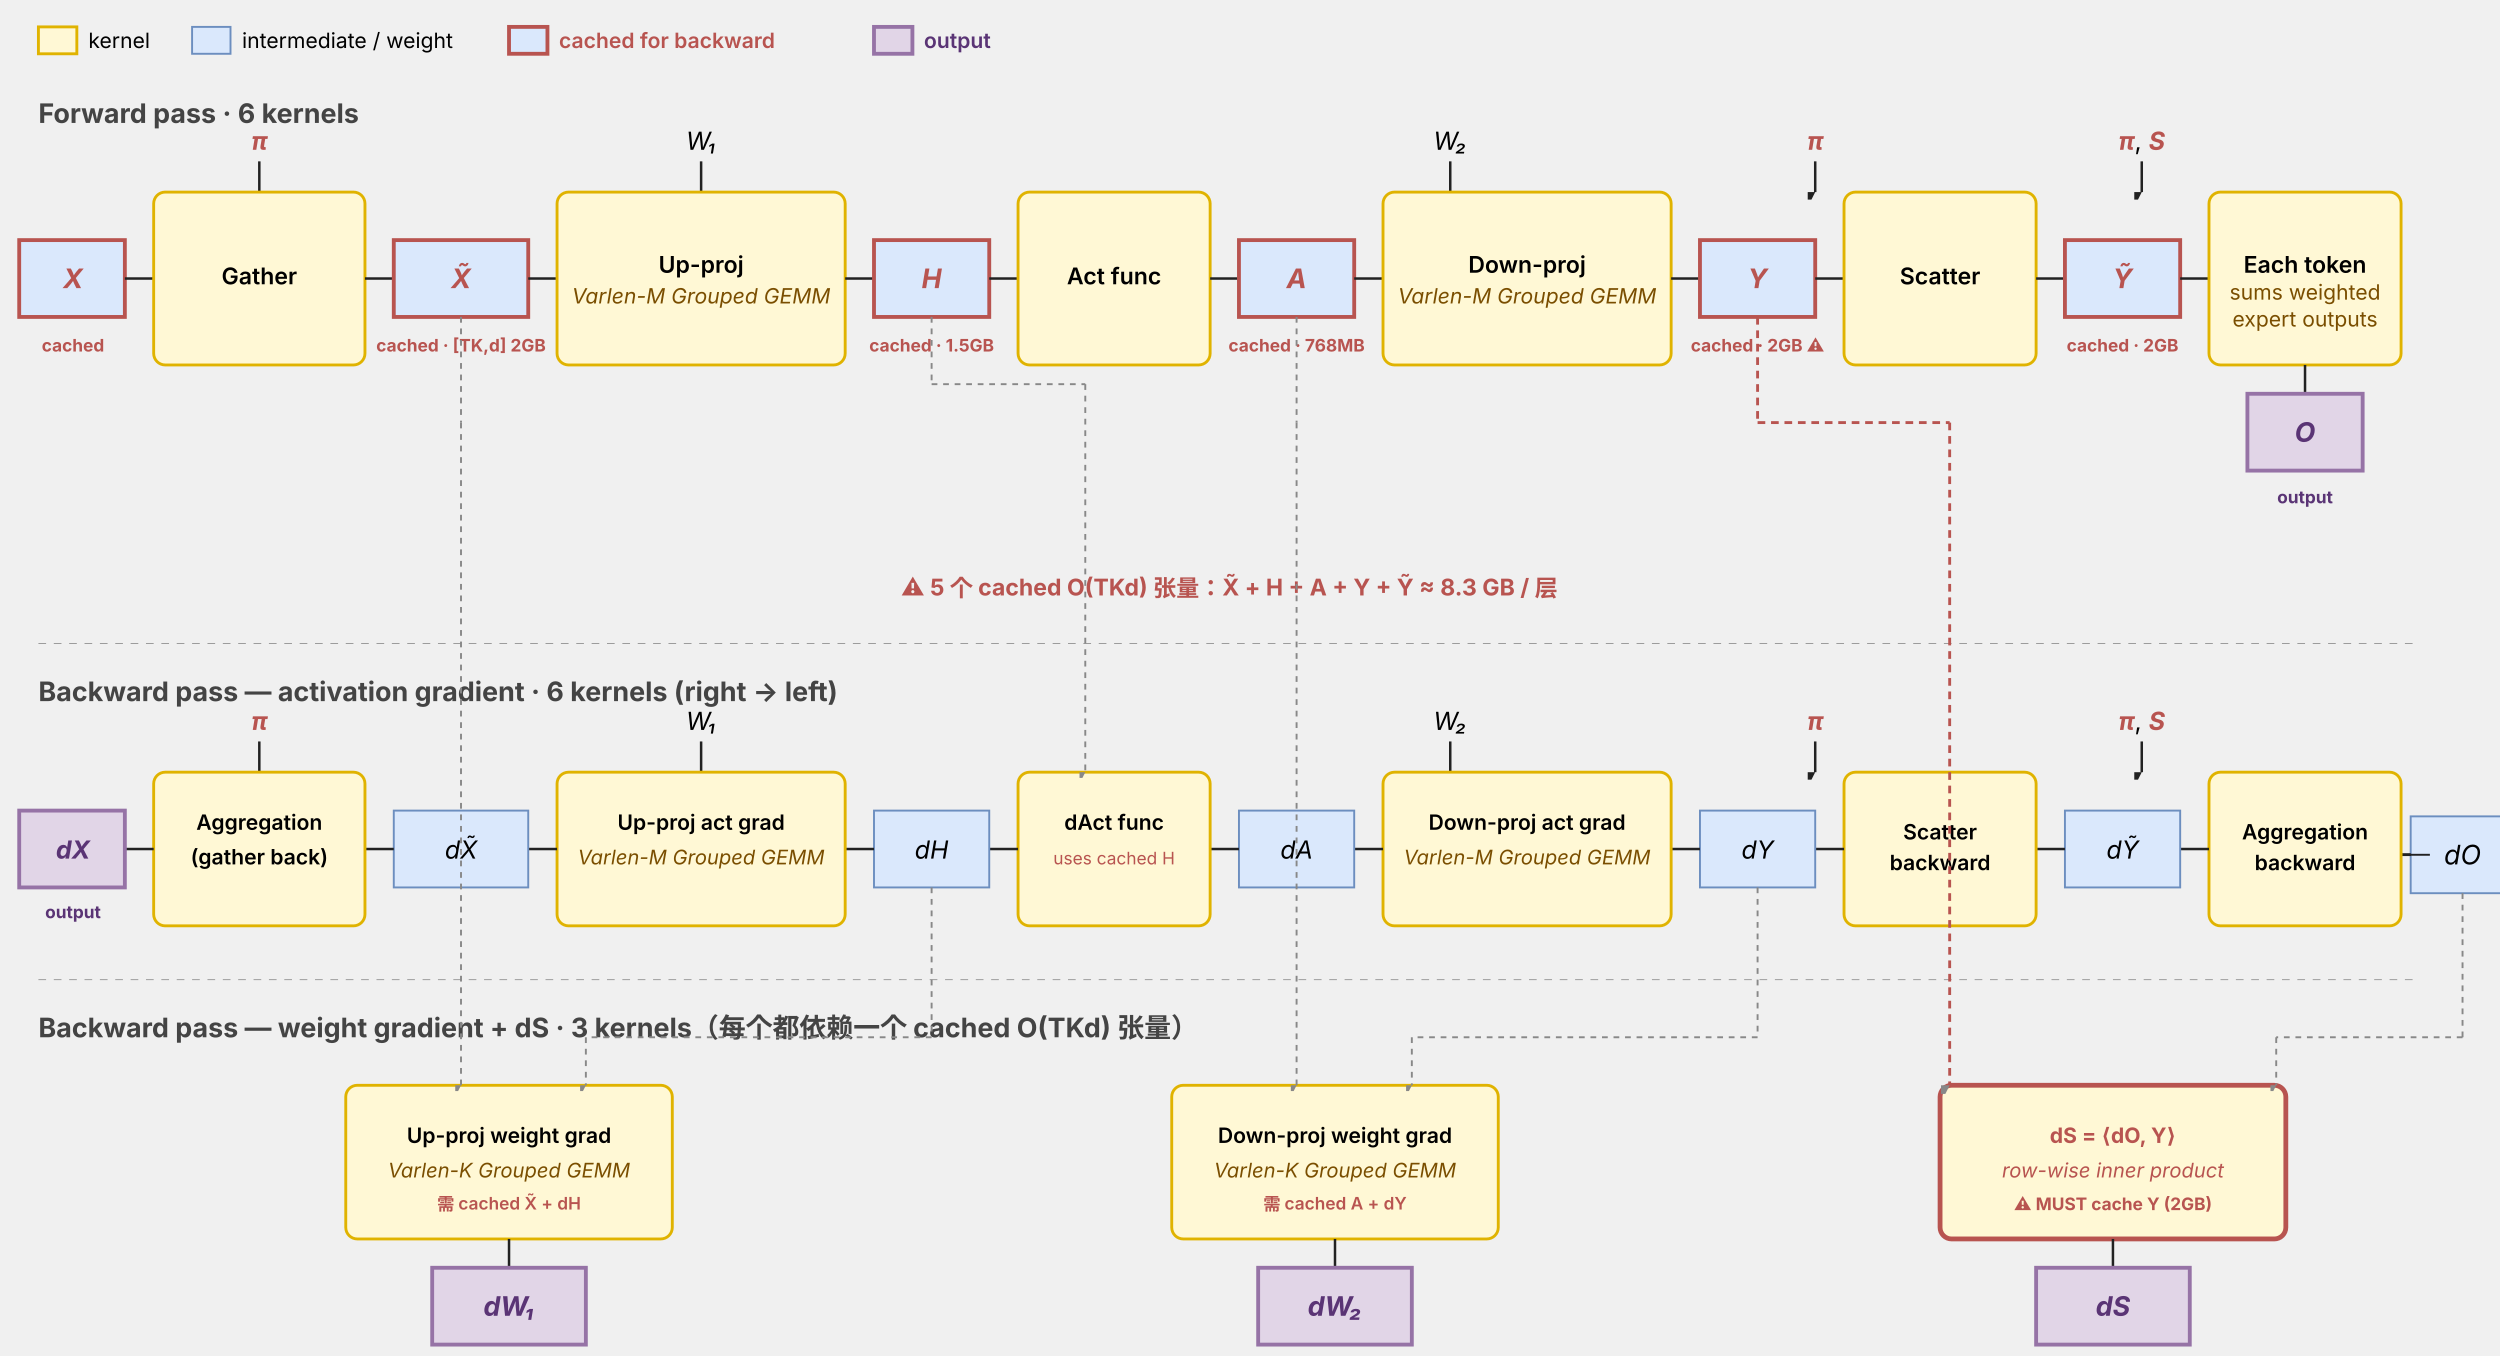
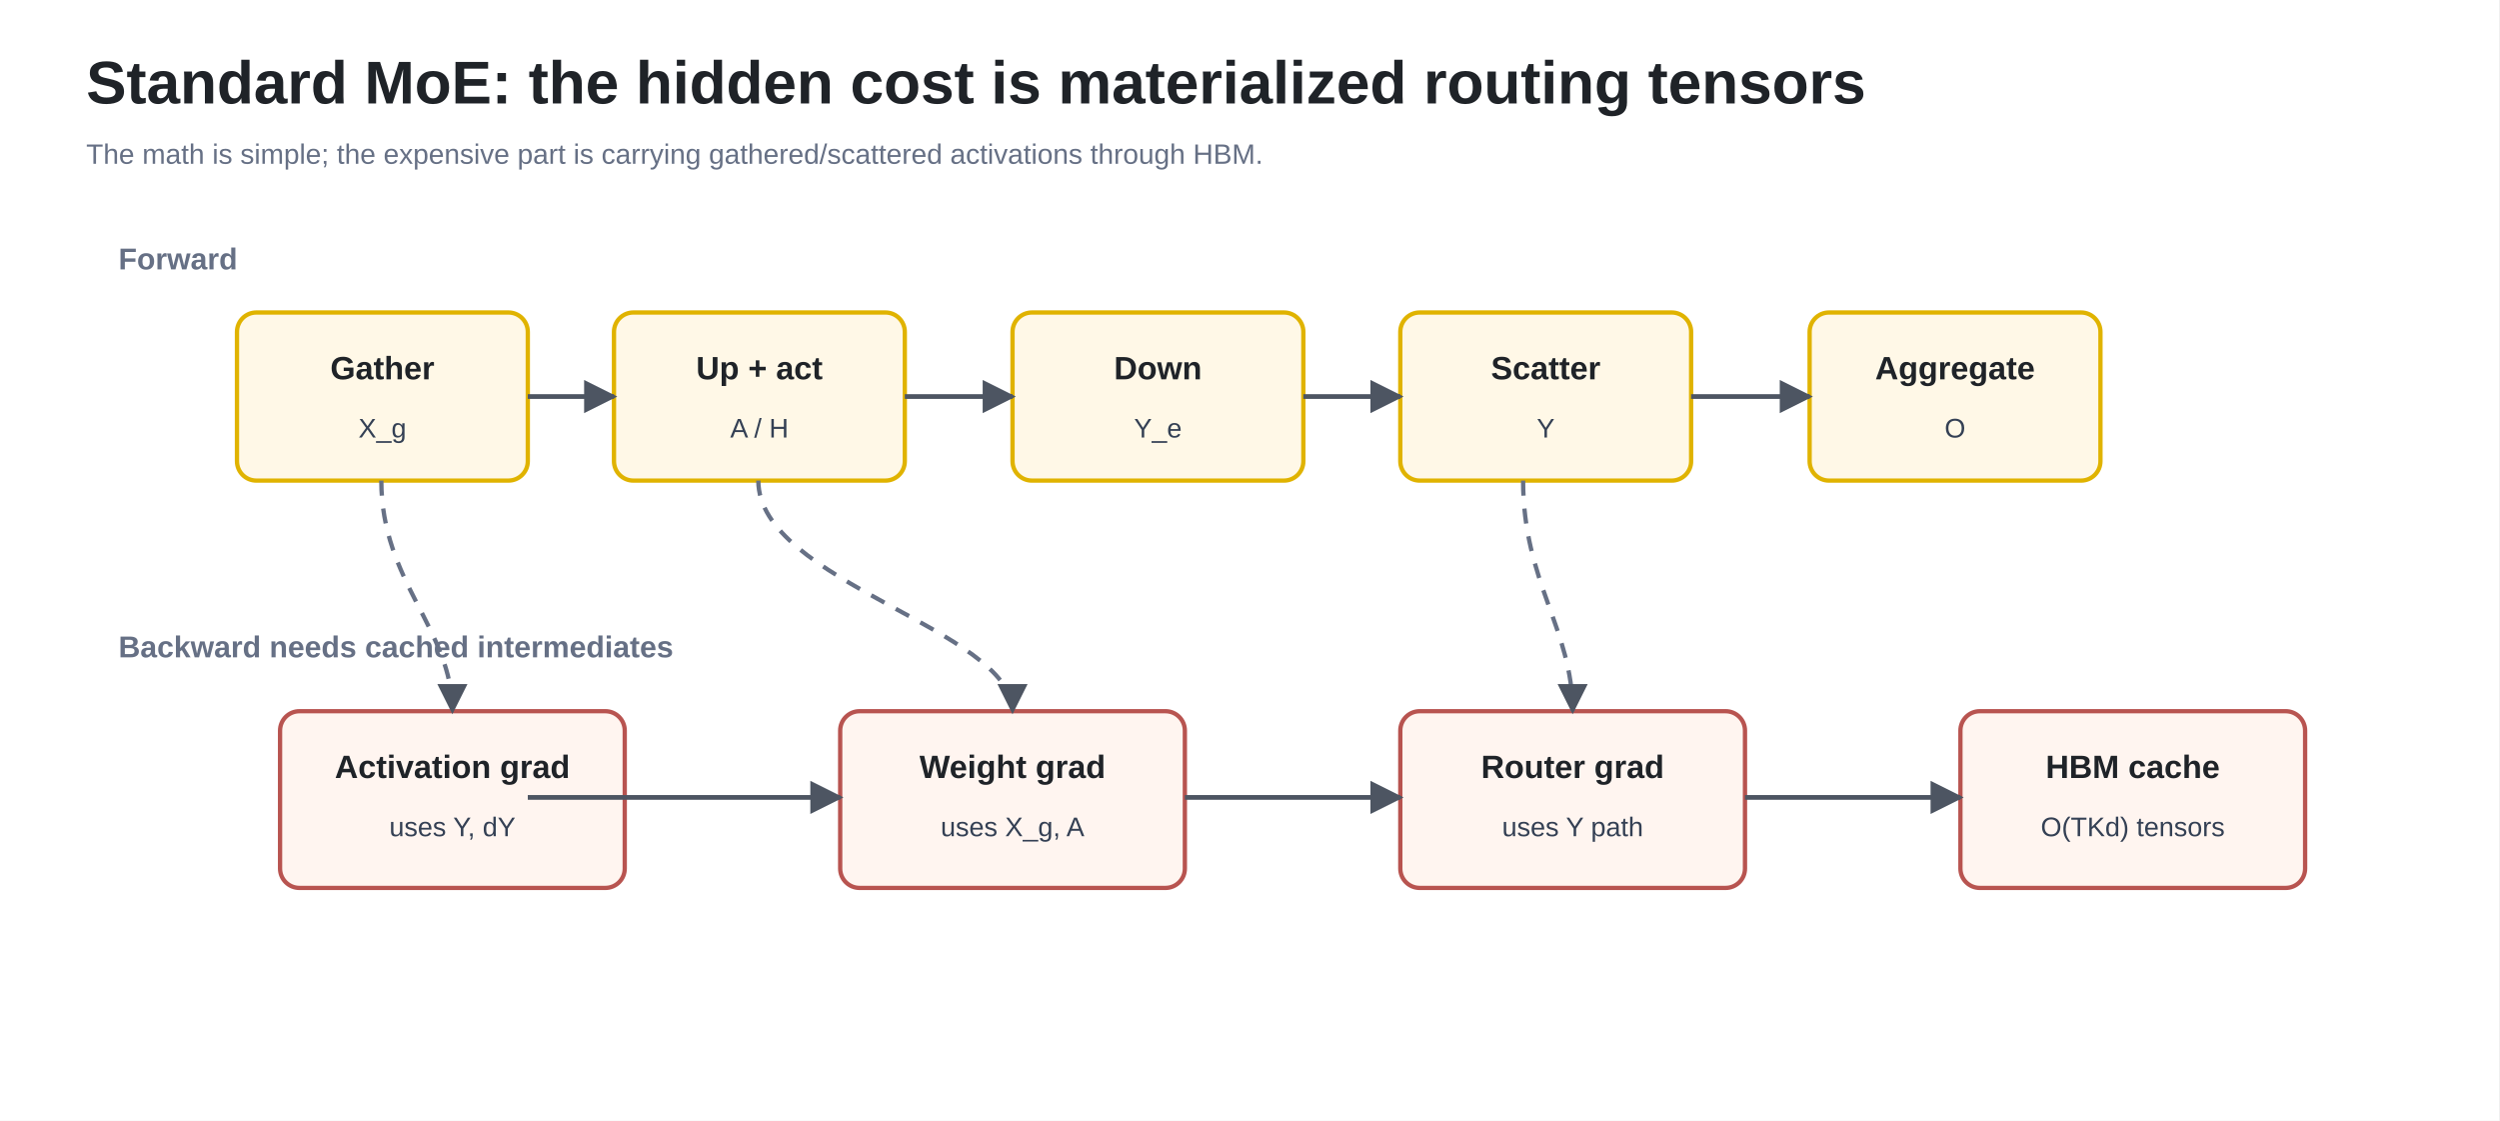
- <svg xmlns="http://www.w3.org/2000/svg" style="width:100%;height:auto;background:#fffefb;border:1px solid #d9b860;border-radius:4px;font-family:-apple-system,sans-serif;" viewbox="0 0 1280 740">
+ <svg xmlns="http://www.w3.org/2000/svg" viewBox="0 0 1160 520">
  <defs>
-     <marker id="arrk" markerheight="7" markerwidth="7" orient="auto" refx="9" refy="5" viewbox="0 0 10 10">
-       <path d="M0,0 L10,5 L0,10 z" fill="#222" />
+     <marker id="arrow" viewBox="0 0 10 10" refX="9" refY="5" markerWidth="7" markerHeight="7" orient="auto-start-reverse">
+       <path d="M0,0 L10,5 L0,10 z" fill="#4d5562" />
    </marker>
-     <marker id="arrkr" markerheight="6" markerwidth="6" orient="auto" refx="9" refy="5" viewbox="0 0 10 10">
-       <path d="M0,0 L10,5 L0,10 z" fill="#888" />
-     </marker>
+     <style>
+       text{font-family:Arial,Helvetica,sans-serif;fill:#1f2328}
+       .title{font-size:28px;font-weight:700}
+       .subtitle{font-size:13px;fill:#667085}
+       .lane{font-size:14px;font-weight:700;fill:#667085}
+       .head{font-size:15px;font-weight:700}
+       .small{font-size:12.5px;fill:#344054}
+       .formula{font-family:Georgia,"Times New Roman",serif;font-size:21px;font-style:italic}
+       .sub{font-size:12px;baseline-shift:sub}
+       .box{stroke-width:2}
+       .thin{stroke-width:1.4}
+       .edge{stroke:#4d5562;stroke-width:2.2;fill:none;marker-end:url(#arrow)}
+       .dash{stroke:#667085;stroke-width:2;fill:none;stroke-dasharray:7 6;marker-end:url(#arrow)}
+       .cache{fill:#fff5f0;stroke:#b85450;stroke-width:1.6}
+       .io{fill:#fff;stroke:#d0d7de;stroke-width:1.4}
+     </style>
  </defs>
-   <g font-size="11">
-     <rect fill="#fff8d5" height="14" stroke="#e0b300" stroke-width="1.5" width="20" x="20" y="14" />
-     <text x="46" y="25">kernel</text>
-     <rect fill="#dae8fc" height="14" stroke="#6c8ebf" width="20" x="100" y="14" />
-     <text x="126" y="25">intermediate / weight</text>
-     <rect fill="#dae8fc" height="14" stroke="#b85450" stroke-width="2" width="20" x="265" y="14" />
-     <text fill="#b85450" font-weight="600" x="291" y="25">cached for backward</text>
-     <rect fill="#e1d5e7" height="14" stroke="#9673a6" stroke-width="2" width="20" x="455" y="14" />
-     <text fill="#5a3475" font-weight="600" x="481" y="25">output</text>
-   </g>
-   <text fill="#444" font-size="14" font-weight="700" x="20" y="64">Forward pass · 6 kernels</text>
-   <text fill="#b85450" font-size="13" font-style="italic" font-weight="700" text-anchor="middle" x="135" y="78">π</text>
-   <line marker-end="url(#arrk)" stroke="#222" stroke-width="1.3" x1="135" x2="135" y1="84" y2="100" />
-   <text font-size="13" font-style="italic" text-anchor="middle" x="365" y="78">W₁</text>
-   <line marker-end="url(#arrk)" stroke="#222" stroke-width="1.3" x1="365" x2="365" y1="84" y2="100" />
-   <text font-size="13" font-style="italic" text-anchor="middle" x="755" y="78">W₂</text>
-   <line marker-end="url(#arrk)" stroke="#222" stroke-width="1.3" x1="755" x2="755" y1="84" y2="100" />
-   <text fill="#b85450" font-size="13" font-style="italic" font-weight="700" text-anchor="middle" x="945" y="78">π</text>
-   <line marker-end="url(#arrk)" stroke="#222" stroke-width="1.3" x1="945" x2="945" y1="84" y2="100" />
-   <text font-size="13" text-anchor="middle" x="1115" y="78">
-     <tspan fill="#b85450" font-style="italic" font-weight="700">π</tspan>, <tspan fill="#b85450" font-style="italic" font-weight="700">S</tspan>
-   </text>
-   <line marker-end="url(#arrk)" stroke="#222" stroke-width="1.3" x1="1115" x2="1115" y1="84" y2="100" />
-   <rect fill="#dae8fc" height="40" stroke="#b85450" stroke-width="2" width="55" x="10" y="125" />
-   <text fill="#b85450" font-size="14" font-style="italic" font-weight="700" text-anchor="middle" x="38" y="150">X</text>
-   <text fill="#b85450" font-size="9" font-weight="700" text-anchor="middle" x="38" y="183">cached</text>
-   <line marker-end="url(#arrk)" stroke="#222" stroke-width="1.3" x1="65" x2="80" y1="145" y2="145" />
-   <rect fill="#fff8d5" height="90" rx="6" stroke="#e0b300" stroke-width="1.5" width="110" x="80" y="100" />
-   <text font-size="12" font-weight="600" text-anchor="middle" x="135" y="148">Gather</text>
-   <line marker-end="url(#arrk)" stroke="#222" stroke-width="1.3" x1="190" x2="205" y1="145" y2="145" />
-   <rect fill="#dae8fc" height="40" stroke="#b85450" stroke-width="2" width="70" x="205" y="125" />
-   <text fill="#b85450" font-size="14" font-style="italic" font-weight="700" text-anchor="middle" x="240" y="150">X̃</text>
-   <text fill="#b85450" font-size="9" font-weight="700" text-anchor="middle" x="240" y="183">cached · [TK,d] 2GB</text>
-   <line marker-end="url(#arrk)" stroke="#222" stroke-width="1.3" x1="275" x2="290" y1="145" y2="145" />
-   <rect fill="#fff8d5" height="90" rx="6" stroke="#e0b300" stroke-width="1.5" width="150" x="290" y="100" />
-   <text font-size="12" font-weight="600" text-anchor="middle" x="365" y="142">Up-proj</text>
-   <text fill="#7a4e00" font-size="11" font-style="italic" text-anchor="middle" x="365" y="158">Varlen-M Grouped GEMM</text>
-   <line marker-end="url(#arrk)" stroke="#222" stroke-width="1.3" x1="440" x2="455" y1="145" y2="145" />
-   <rect fill="#dae8fc" height="40" stroke="#b85450" stroke-width="2" width="60" x="455" y="125" />
-   <text fill="#b85450" font-size="14" font-style="italic" font-weight="700" text-anchor="middle" x="485" y="150">H</text>
-   <text fill="#b85450" font-size="9" font-weight="700" text-anchor="middle" x="485" y="183">cached · 1.5GB</text>
-   <line marker-end="url(#arrk)" stroke="#222" stroke-width="1.3" x1="515" x2="530" y1="145" y2="145" />
-   <rect fill="#fff8d5" height="90" rx="6" stroke="#e0b300" stroke-width="1.5" width="100" x="530" y="100" />
-   <text font-size="12" font-weight="600" text-anchor="middle" x="580" y="148">Act func</text>
-   <line marker-end="url(#arrk)" stroke="#222" stroke-width="1.3" x1="630" x2="645" y1="145" y2="145" />
-   <rect fill="#dae8fc" height="40" stroke="#b85450" stroke-width="2" width="60" x="645" y="125" />
-   <text fill="#b85450" font-size="14" font-style="italic" font-weight="700" text-anchor="middle" x="675" y="150">A</text>
-   <text fill="#b85450" font-size="9" font-weight="700" text-anchor="middle" x="675" y="183">cached · 768MB</text>
-   <line stroke="none" x1="705" x2="680" y1="145" y2="145" />
-   <line marker-end="url(#arrk)" stroke="#222" stroke-width="1.3" x1="705" x2="720" y1="145" y2="145" />
-   <rect fill="#fff8d5" height="90" rx="6" stroke="#e0b300" stroke-width="1.5" width="150" x="720" y="100" />
-   <text font-size="12" font-weight="600" text-anchor="middle" x="795" y="142">Down-proj</text>
-   <text fill="#7a4e00" font-size="11" font-style="italic" text-anchor="middle" x="795" y="158">Varlen-M Grouped GEMM</text>
-   <line marker-end="url(#arrk)" stroke="#222" stroke-width="1.3" x1="870" x2="885" y1="145" y2="145" />
-   <rect fill="#dae8fc" height="40" stroke="#b85450" stroke-width="2" width="60" x="885" y="125" />
-   <text fill="#b85450" font-size="14" font-style="italic" font-weight="700" text-anchor="middle" x="915" y="150">Y</text>
-   <text fill="#b85450" font-size="9" font-weight="700" text-anchor="middle" x="915" y="183">cached · 2GB ⚠</text>
-   <line marker-end="url(#arrk)" stroke="#222" stroke-width="1.3" x1="945" x2="960" y1="145" y2="145" />
-   <rect fill="#fff8d5" height="90" rx="6" stroke="#e0b300" stroke-width="1.5" width="100" x="960" y="100" />
-   <text font-size="12" font-weight="600" text-anchor="middle" x="1010" y="148">Scatter</text>
-   <line marker-end="url(#arrk)" stroke="#222" stroke-width="1.3" x1="1060" x2="1075" y1="145" y2="145" />
-   <rect fill="#dae8fc" height="40" stroke="#b85450" stroke-width="2" width="60" x="1075" y="125" />
-   <text fill="#b85450" font-size="14" font-style="italic" font-weight="700" text-anchor="middle" x="1105" y="150">Ỹ</text>
-   <text fill="#b85450" font-size="9" font-weight="700" text-anchor="middle" x="1105" y="183">cached · 2GB</text>
-   <line marker-end="url(#arrk)" stroke="#222" stroke-width="1.3" x1="1135" x2="1150" y1="145" y2="145" />
-   <rect fill="#fff8d5" height="90" rx="6" stroke="#e0b300" stroke-width="1.5" width="100" x="1150" y="100" />
-   <text font-size="12" font-weight="600" text-anchor="middle" x="1200" y="142">Each token</text>
-   <text fill="#7a4e00" font-size="11" text-anchor="middle" x="1200" y="156">sums weighted</text>
-   <text fill="#7a4e00" font-size="11" text-anchor="middle" x="1200" y="170">expert outputs</text>
-   <line marker-end="url(#arrk)" stroke="#222" stroke-width="1.3" x1="1200" x2="1200" y1="190" y2="205" />
-   <rect fill="#e1d5e7" height="40" stroke="#9673a6" stroke-width="2" width="60" x="1170" y="205" />
-   <text fill="#5a3475" font-size="14" font-style="italic" font-weight="700" text-anchor="middle" x="1200" y="230">O</text>
-   <text fill="#5a3475" font-size="9" font-weight="700" text-anchor="middle" x="1200" y="262">output</text>
-   <text fill="#b85450" font-size="12" font-weight="700" text-anchor="middle" x="640" y="310">⚠ 5 个 cached O(TKd) 张量：X̃ + H + A + Y + Ỹ ≈ 8.3 GB / 层</text>
-   <line stroke="#999" stroke-dasharray="4,4" stroke-width="0.5" x1="20" x2="1260" y1="335" y2="335" />
-   <text fill="#444" font-size="14" font-weight="700" x="20" y="365">Backward pass — activation gradient · 6 kernels (right → left)</text>
-   <text font-size="13" font-style="italic" text-anchor="middle" x="755" y="380">W₂</text>
-   <line marker-end="url(#arrk)" stroke="#222" stroke-width="1.3" x1="755" x2="755" y1="386" y2="402" />
-   <text font-size="13" font-style="italic" text-anchor="middle" x="365" y="380">W₁</text>
-   <line marker-end="url(#arrk)" stroke="#222" stroke-width="1.3" x1="365" x2="365" y1="386" y2="402" />
-   <text font-size="13" text-anchor="middle" x="1115" y="380">
-     <tspan fill="#b85450" font-style="italic" font-weight="700">π</tspan>, <tspan fill="#b85450" font-style="italic" font-weight="700">S</tspan>
-   </text>
-   <line marker-end="url(#arrk)" stroke="#222" stroke-width="1.3" x1="1115" x2="1115" y1="386" y2="402" />
-   <text fill="#b85450" font-size="13" font-style="italic" font-weight="700" text-anchor="middle" x="945" y="380">π</text>
-   <line marker-end="url(#arrk)" stroke="#222" stroke-width="1.3" x1="945" x2="945" y1="386" y2="402" />
-   <text fill="#b85450" font-size="13" font-style="italic" font-weight="700" text-anchor="middle" x="135" y="380">π</text>
-   <line marker-end="url(#arrk)" stroke="#222" stroke-width="1.3" x1="135" x2="135" y1="386" y2="402" />
-   <rect fill="#dae8fc" height="40" stroke="#6c8ebf" width="55" x="1255" y="425" />
-   <text font-size="14" font-style="italic" text-anchor="middle" x="1282" y="450">dO</text>
-   <line stroke="none" x1="1255" x2="1250" y1="445" y2="445" />
-   <line stroke="#222" stroke-width="1.3" x1="1255" x2="1250" y1="445" y2="445" />
-   <line stroke="#222" x1="1255" x2="1250" y1="445" y2="445" />
-   <line stroke="#222" x1="1250" x2="1265" y1="445" y2="445" />
-   <line x1="1250" x2="1250" y1="445" y2="445" />
-   <line marker-end="url(#arrk)" stroke="#222" stroke-width="1.3" x1="1255" x2="1250" y1="445" y2="445" />
-   <rect fill="#fff8d5" height="80" rx="6" stroke="#e0b300" stroke-width="1.5" width="100" x="1150" y="402" />
-   <text font-size="11" font-weight="600" text-anchor="middle" x="1200" y="437">Aggregation</text>
-   <text font-size="11" font-weight="600" text-anchor="middle" x="1200" y="453">backward</text>
-   <line marker-end="url(#arrk)" stroke="#222" stroke-width="1.3" x1="1150" x2="1135" y1="442" y2="442" />
-   <rect fill="#dae8fc" height="40" stroke="#6c8ebf" width="60" x="1075" y="422" />
-   <text font-size="13" font-style="italic" text-anchor="middle" x="1105" y="447">dỸ</text>
-   <line marker-end="url(#arrk)" stroke="#222" stroke-width="1.3" x1="1075" x2="1060" y1="442" y2="442" />
-   <rect fill="#fff8d5" height="80" rx="6" stroke="#e0b300" stroke-width="1.5" width="100" x="960" y="402" />
-   <text font-size="11" font-weight="600" text-anchor="middle" x="1010" y="437">Scatter</text>
-   <text font-size="11" font-weight="600" text-anchor="middle" x="1010" y="453">backward</text>
-   <line marker-end="url(#arrk)" stroke="#222" stroke-width="1.3" x1="960" x2="945" y1="442" y2="442" />
-   <rect fill="#dae8fc" height="40" stroke="#6c8ebf" width="60" x="885" y="422" />
-   <text font-size="13" font-style="italic" text-anchor="middle" x="915" y="447">dY</text>
-   <line marker-end="url(#arrk)" stroke="#222" stroke-width="1.3" x1="885" x2="870" y1="442" y2="442" />
-   <rect fill="#fff8d5" height="80" rx="6" stroke="#e0b300" stroke-width="1.5" width="150" x="720" y="402" />
-   <text font-size="11" font-weight="600" text-anchor="middle" x="795" y="432">Down-proj act grad</text>
-   <text fill="#7a4e00" font-size="10.5" font-style="italic" text-anchor="middle" x="795" y="450">Varlen-M Grouped GEMM</text>
-   <line marker-end="url(#arrk)" stroke="#222" stroke-width="1.3" x1="720" x2="705" y1="442" y2="442" />
-   <rect fill="#dae8fc" height="40" stroke="#6c8ebf" width="60" x="645" y="422" />
-   <text font-size="13" font-style="italic" text-anchor="middle" x="675" y="447">dA</text>
-   <line marker-end="url(#arrk)" stroke="#222" stroke-width="1.3" x1="645" x2="630" y1="442" y2="442" />
-   <rect fill="#fff8d5" height="80" rx="6" stroke="#e0b300" stroke-width="1.5" width="100" x="530" y="402" />
-   <text font-size="11" font-weight="600" text-anchor="middle" x="580" y="432">dAct func</text>
-   <text fill="#b85450" font-size="9" text-anchor="middle" x="580" y="450">uses cached H</text>
-   <line marker-end="url(#arrk)" stroke="#222" stroke-width="1.3" x1="530" x2="515" y1="442" y2="442" />
-   <line fill="none" stroke="#888" stroke-dasharray="3,3" stroke-width="1" x1="485" x2="485" y1="165" y2="200" />
-   <line fill="none" stroke="#888" stroke-dasharray="3,3" stroke-width="1" x1="485" x2="565" y1="200" y2="200" />
-   <line fill="none" marker-end="url(#arrkr)" stroke="#888" stroke-dasharray="3,3" stroke-width="1" x1="565" x2="565" y1="200" y2="402" />
-   <rect fill="#dae8fc" height="40" stroke="#6c8ebf" width="60" x="455" y="422" />
-   <text font-size="13" font-style="italic" text-anchor="middle" x="485" y="447">dH</text>
-   <line marker-end="url(#arrk)" stroke="#222" stroke-width="1.3" x1="455" x2="440" y1="442" y2="442" />
-   <rect fill="#fff8d5" height="80" rx="6" stroke="#e0b300" stroke-width="1.5" width="150" x="290" y="402" />
-   <text font-size="11" font-weight="600" text-anchor="middle" x="365" y="432">Up-proj act grad</text>
-   <text fill="#7a4e00" font-size="10.5" font-style="italic" text-anchor="middle" x="365" y="450">Varlen-M Grouped GEMM</text>
-   <line marker-end="url(#arrk)" stroke="#222" stroke-width="1.3" x1="290" x2="275" y1="442" y2="442" />
-   <rect fill="#dae8fc" height="40" stroke="#6c8ebf" width="70" x="205" y="422" />
-   <text font-size="13" font-style="italic" text-anchor="middle" x="240" y="447">dX̃</text>
-   <line marker-end="url(#arrk)" stroke="#222" stroke-width="1.3" x1="205" x2="190" y1="442" y2="442" />
-   <rect fill="#fff8d5" height="80" rx="6" stroke="#e0b300" stroke-width="1.5" width="110" x="80" y="402" />
-   <text font-size="11" font-weight="600" text-anchor="middle" x="135" y="432">Aggregation</text>
-   <text font-size="11" font-weight="600" text-anchor="middle" x="135" y="450">(gather back)</text>
-   <line marker-end="url(#arrk)" stroke="#222" stroke-width="1.3" x1="80" x2="65" y1="442" y2="442" />
-   <rect fill="#e1d5e7" height="40" stroke="#9673a6" stroke-width="2" width="55" x="10" y="422" />
-   <text fill="#5a3475" font-size="13" font-style="italic" font-weight="700" text-anchor="middle" x="38" y="447">dX</text>
-   <text fill="#5a3475" font-size="9" font-weight="700" text-anchor="middle" x="38" y="478">output</text>
-   <line stroke="#999" stroke-dasharray="4,4" stroke-width="0.5" x1="20" x2="1260" y1="510" y2="510" />
-   <text fill="#444" font-size="14" font-weight="700" x="20" y="540">Backward pass — weight gradient + dS · 3 kernels（每个都依赖一个 cached O(TKd) 张量）</text>
-   <rect fill="#fff8d5" height="80" rx="6" stroke="#e0b300" stroke-width="1.5" width="170" x="180" y="565" />
-   <text font-size="11" font-weight="600" text-anchor="middle" x="265" y="595">Up-proj weight grad</text>
-   <text fill="#7a4e00" font-size="10.5" font-style="italic" text-anchor="middle" x="265" y="613">Varlen-K Grouped GEMM</text>
-   <text fill="#b85450" font-size="9" font-weight="600" text-anchor="middle" x="265" y="630">需 cached X̃ + dH</text>
-   <line marker-end="url(#arrk)" stroke="#222" stroke-width="1.3" x1="265" x2="265" y1="645" y2="660" />
-   <line fill="none" stroke="#888" stroke-dasharray="3,3" stroke-width="1" x1="485" x2="485" y1="462" y2="540" />
-   <line fill="none" stroke="#888" stroke-dasharray="3,3" stroke-width="1" x1="485" x2="305" y1="540" y2="540" />
-   <line fill="none" marker-end="url(#arrkr)" stroke="#888" stroke-dasharray="3,3" stroke-width="1" x1="305" x2="305" y1="540" y2="565" />
-   <line fill="none" stroke="#888" stroke-dasharray="3,3" stroke-width="1" x1="240" x2="240" y1="165" y2="220" />
-   <line fill="none" marker-end="url(#arrkr)" stroke="#888" stroke-dasharray="3,3" stroke-width="1" x1="240" x2="240" y1="220" y2="565" />
-   <rect fill="#e1d5e7" height="40" stroke="#9673a6" stroke-width="2" width="80" x="225" y="660" />
-   <text fill="#5a3475" font-size="14" font-style="italic" font-weight="700" text-anchor="middle" x="265" y="685">dW₁</text>
-   <text fill="#5a3475" font-size="9" font-weight="700" text-anchor="middle" x="265" y="717">output</text>
-   <rect fill="#fff8d5" height="80" rx="6" stroke="#e0b300" stroke-width="1.5" width="170" x="610" y="565" />
-   <text font-size="11" font-weight="600" text-anchor="middle" x="695" y="595">Down-proj weight grad</text>
-   <text fill="#7a4e00" font-size="10.5" font-style="italic" text-anchor="middle" x="695" y="613">Varlen-K Grouped GEMM</text>
-   <text fill="#b85450" font-size="9" font-weight="600" text-anchor="middle" x="695" y="630">需 cached A + dY</text>
-   <line marker-end="url(#arrk)" stroke="#222" stroke-width="1.3" x1="695" x2="695" y1="645" y2="660" />
-   <line fill="none" stroke="#888" stroke-dasharray="3,3" stroke-width="1" x1="915" x2="915" y1="462" y2="540" />
-   <line fill="none" stroke="#888" stroke-dasharray="3,3" stroke-width="1" x1="915" x2="735" y1="540" y2="540" />
-   <line fill="none" marker-end="url(#arrkr)" stroke="#888" stroke-dasharray="3,3" stroke-width="1" x1="735" x2="735" y1="540" y2="565" />
-   <line fill="none" stroke="#888" stroke-dasharray="3,3" stroke-width="1" x1="675" x2="675" y1="165" y2="220" />
-   <line fill="none" marker-end="url(#arrkr)" stroke="#888" stroke-dasharray="3,3" stroke-width="1" x1="675" x2="675" y1="220" y2="565" />
-   <rect fill="#e1d5e7" height="40" stroke="#9673a6" stroke-width="2" width="80" x="655" y="660" />
-   <text fill="#5a3475" font-size="14" font-style="italic" font-weight="700" text-anchor="middle" x="695" y="685">dW₂</text>
-   <text fill="#5a3475" font-size="9" font-weight="700" text-anchor="middle" x="695" y="717">output</text>
-   <rect fill="#fff8d5" height="80" rx="6" stroke="#b85450" stroke-width="2.5" width="180" x="1010" y="565" />
-   <text fill="#b85450" font-size="11" font-weight="700" text-anchor="middle" x="1100" y="595">dS = ⟨dO, Y⟩</text>
-   <text fill="#b85450" font-size="10.5" font-style="italic" text-anchor="middle" x="1100" y="613">row-wise inner product</text>
-   <text fill="#b85450" font-size="9" font-weight="700" text-anchor="middle" x="1100" y="630">⚠ MUST cache Y (2GB)</text>
-   <line marker-end="url(#arrk)" stroke="#222" stroke-width="1.3" x1="1100" x2="1100" y1="645" y2="660" />
-   <line fill="none" stroke="#b85450" stroke-dasharray="4,3" stroke-width="1.5" x1="915" x2="915" y1="165" y2="220" />
-   <line fill="none" stroke="#b85450" stroke-dasharray="4,3" stroke-width="1.5" x1="915" x2="1015" y1="220" y2="220" />
-   <line fill="none" marker-end="url(#arrkr)" stroke="#b85450" stroke-dasharray="4,3" stroke-width="1.5" x1="1015" x2="1015" y1="220" y2="565" />
-   <line fill="none" stroke="#888" stroke-dasharray="3,3" stroke-width="1" x1="1282" x2="1282" y1="465" y2="540" />
-   <line fill="none" stroke="#888" stroke-dasharray="3,3" stroke-width="1" x1="1282" x2="1185" y1="540" y2="540" />
-   <line fill="none" marker-end="url(#arrkr)" stroke="#888" stroke-dasharray="3,3" stroke-width="1" x1="1185" x2="1185" y1="540" y2="565" />
-   <rect fill="#e1d5e7" height="40" stroke="#9673a6" stroke-width="2" width="80" x="1060" y="660" />
-   <text fill="#5a3475" font-size="14" font-style="italic" font-weight="700" text-anchor="middle" x="1100" y="685">dS</text>
-   <text fill="#5a3475" font-size="9" font-weight="700" text-anchor="middle" x="1100" y="717">output</text>
+   <rect width="1160" height="520" fill="#fff" />
+   <text x="40" y="48" class="title">Standard MoE: the hidden cost is materialized routing tensors</text>
+   <text x="40" y="76" class="subtitle">The math is simple; the expensive part is carrying gathered/scattered activations through HBM.</text>
+   <text x="55" y="125" class="lane">Forward</text>
+   <rect x="110" y="145" width="135" height="78" rx="9" fill="#fff8e7" stroke="#e0b300" class="box" />
+   <text x="177.5" y="176" text-anchor="middle" class="head">Gather</text>
+   <text x="177.5" y="203" text-anchor="middle" class="small">X_g</text>
+   <rect x="285" y="145" width="135" height="78" rx="9" fill="#fff8e7" stroke="#e0b300" class="box" />
+   <text x="352.5" y="176" text-anchor="middle" class="head">Up + act</text>
+   <text x="352.5" y="203" text-anchor="middle" class="small">A / H</text>
+   <path d="M245 184 L285 184" class="edge" />
+   <rect x="470" y="145" width="135" height="78" rx="9" fill="#fff8e7" stroke="#e0b300" class="box" />
+   <text x="537.5" y="176" text-anchor="middle" class="head">Down</text>
+   <text x="537.5" y="203" text-anchor="middle" class="small">Y_e</text>
+   <path d="M420 184 L470 184" class="edge" />
+   <rect x="650" y="145" width="135" height="78" rx="9" fill="#fff8e7" stroke="#e0b300" class="box" />
+   <text x="717.5" y="176" text-anchor="middle" class="head">Scatter</text>
+   <text x="717.5" y="203" text-anchor="middle" class="small">Y</text>
+   <path d="M605 184 L650 184" class="edge" />
+   <rect x="840" y="145" width="135" height="78" rx="9" fill="#fff8e7" stroke="#e0b300" class="box" />
+   <text x="907.5" y="176" text-anchor="middle" class="head">Aggregate</text>
+   <text x="907.5" y="203" text-anchor="middle" class="small">O</text>
+   <path d="M785 184 L840 184" class="edge" />
+   <text x="55" y="305" class="lane">Backward needs cached intermediates</text>
+   <rect x="130" y="330" width="160" height="82" rx="9" fill="#fff5f0" stroke="#b85450" class="box" />
+   <text x="210.0" y="361" text-anchor="middle" class="head">Activation grad</text>
+   <text x="210.0" y="388" text-anchor="middle" class="small">uses Y, dY</text>
+   <rect x="390" y="330" width="160" height="82" rx="9" fill="#fff5f0" stroke="#b85450" class="box" />
+   <text x="470.0" y="361" text-anchor="middle" class="head">Weight grad</text>
+   <text x="470.0" y="388" text-anchor="middle" class="small">uses X_g, A</text>
+   <rect x="650" y="330" width="160" height="82" rx="9" fill="#fff5f0" stroke="#b85450" class="box" />
+   <text x="730.0" y="361" text-anchor="middle" class="head">Router grad</text>
+   <text x="730.0" y="388" text-anchor="middle" class="small">uses Y path</text>
+   <rect x="910" y="330" width="160" height="82" rx="9" fill="#fff5f0" stroke="#b85450" class="box" />
+   <text x="990.0" y="361" text-anchor="middle" class="head">HBM cache</text>
+   <text x="990.0" y="388" text-anchor="middle" class="small">O(TKd) tensors</text>
+   <path d="M245 370 L390 370" class="edge" />
+   <path d="M550 370 L650 370" class="edge" />
+   <path d="M810 370 L910 370" class="edge" />
+   <path d="M177 223 C177 270 210 292 210 330" class="dash" />
+   <path d="M352 223 C352 270 470 292 470 330" class="dash" />
+   <path d="M707 223 C707 270 730 292 730 330" class="dash" />
</svg>
